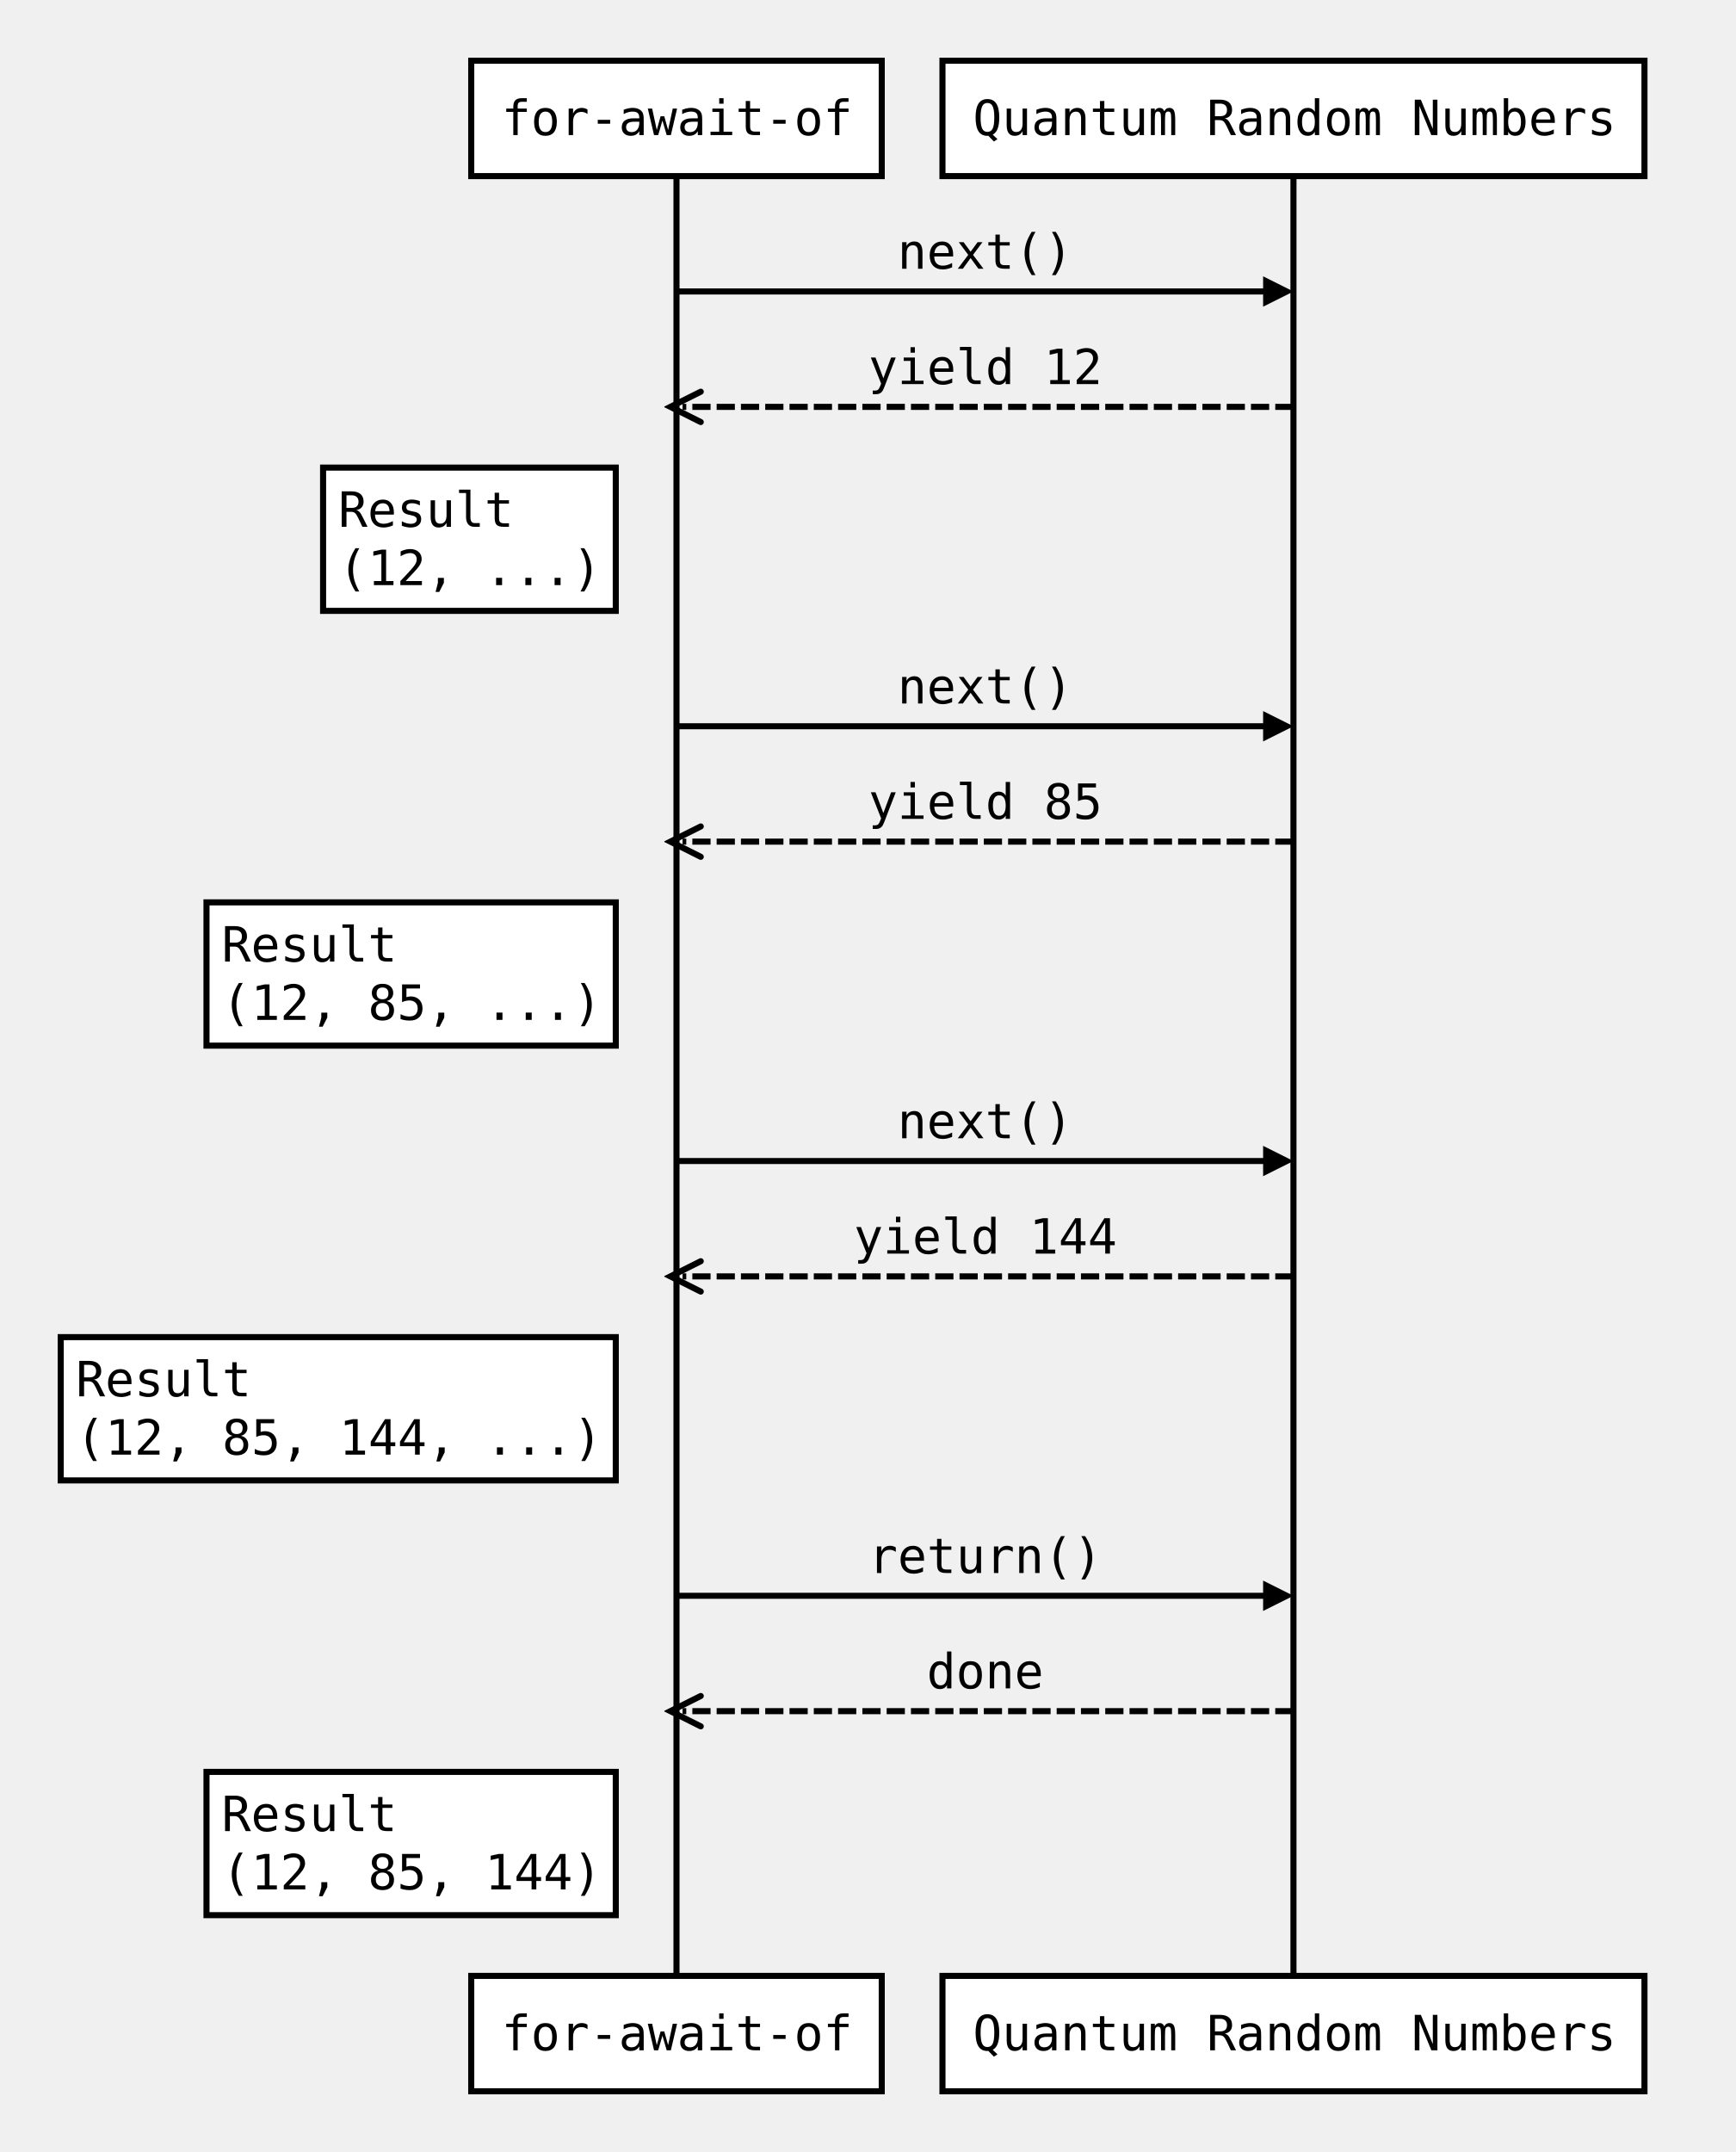
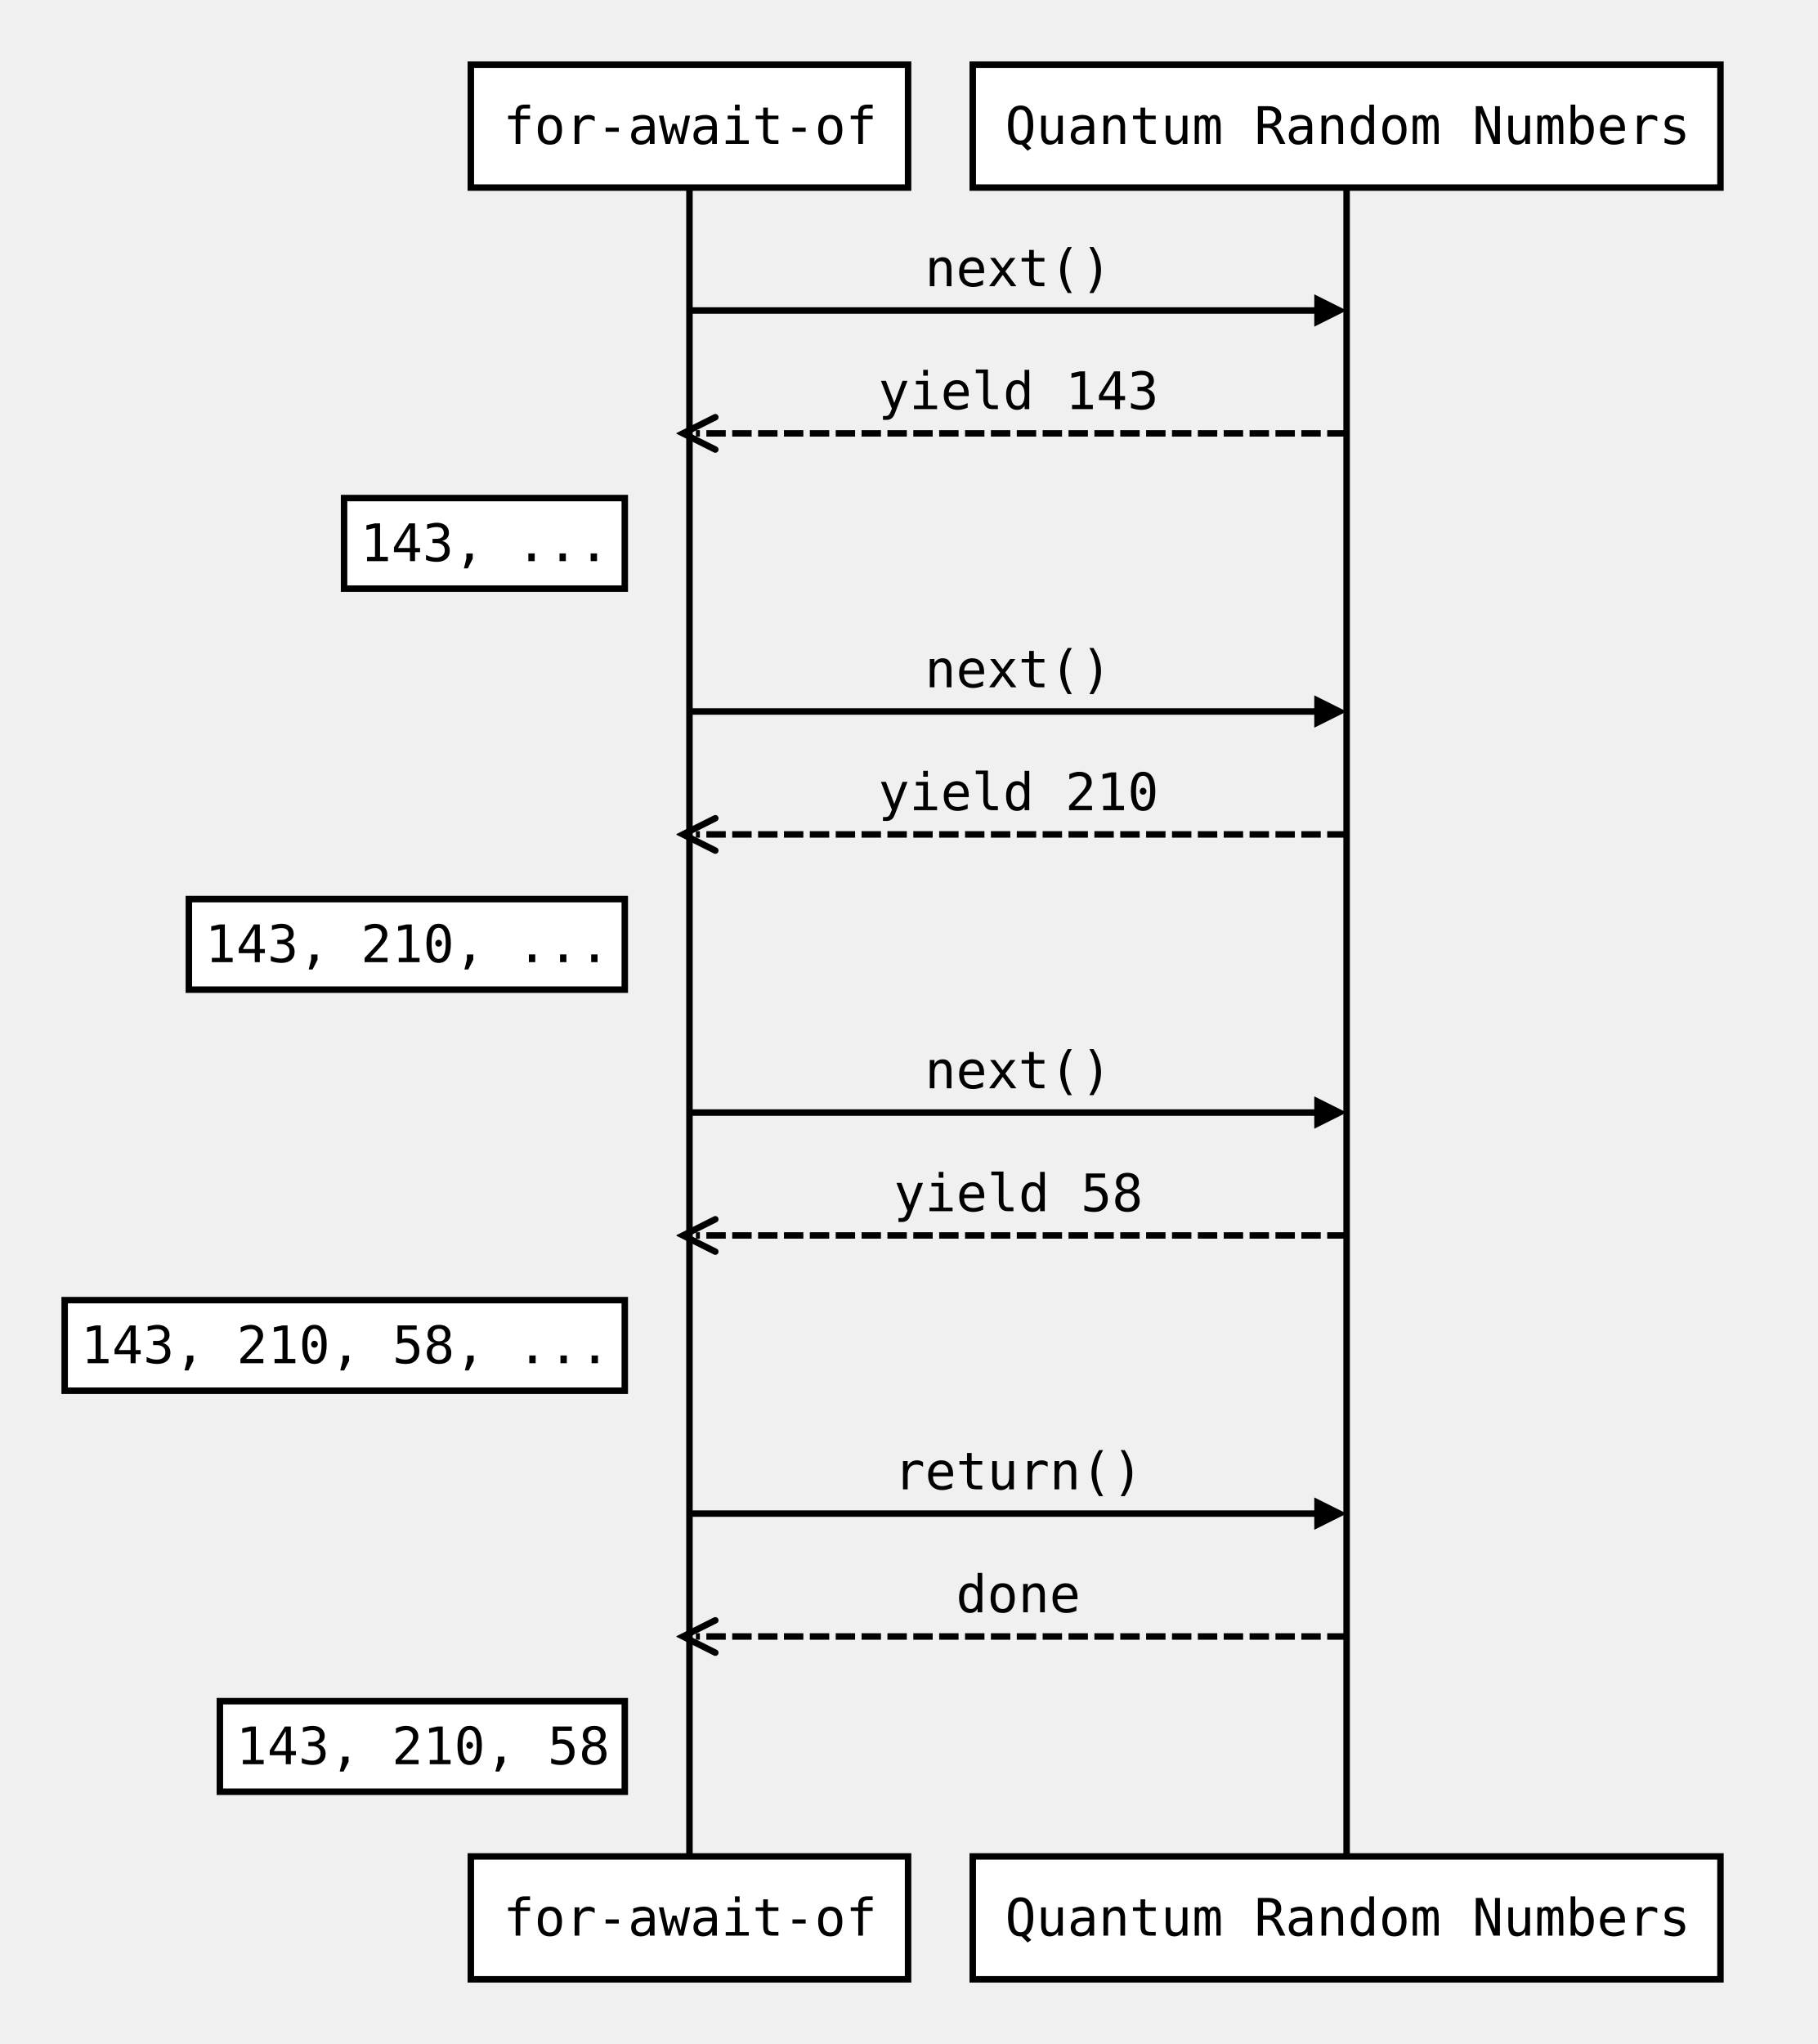
- <svg xmlns="http://www.w3.org/2000/svg" xmlns:xlink="http://www.w3.org/1999/xlink" height="708.75" version="1.1" width="571.672" style="overflow: hidden; position: relative;">
+ <svg xmlns="http://www.w3.org/2000/svg" xmlns:xlink="http://www.w3.org/1999/xlink" height="632" version="1.1" width="562.062" style="overflow: hidden; position: relative;">
  <defs style="-webkit-tap-highlight-color: rgba(0, 0, 0, 0);">
    <path stroke-linecap="round" d="M5,0 0,2.5 5,5z" id="raphael-marker-block" style="-webkit-tap-highlight-color: rgba(0, 0, 0, 0);" />
    <marker id="raphael-marker-endblock55-obj30" markerHeight="5" markerWidth="5" orient="auto" refX="2.5" refY="2.5" style="-webkit-tap-highlight-color: rgba(0, 0, 0, 0);">
      <use xlink:href="#raphael-marker-block" transform="rotate(180 2.5 2.5) scale(1,1)" stroke-width="1" fill="#000000" stroke="none" style="-webkit-tap-highlight-color: rgba(0, 0, 0, 0);" />
    </marker>
    <path stroke-linecap="round" d="M6,1 1,3.5 6,6" id="raphael-marker-open" style="-webkit-tap-highlight-color: rgba(0, 0, 0, 0);" />
    <marker id="raphael-marker-endopen77-obj33" markerHeight="7" markerWidth="7" orient="auto" refX="4" refY="3.5" style="-webkit-tap-highlight-color: rgba(0, 0, 0, 0);">
      <use xlink:href="#raphael-marker-open" transform="rotate(180 3.5 3.5) scale(1,1)" stroke-width="1" fill="none" stroke="#000000" style="-webkit-tap-highlight-color: rgba(0, 0, 0, 0);" />
    </marker>
    <marker id="raphael-marker-endblock55-obj39" markerHeight="5" markerWidth="5" orient="auto" refX="2.5" refY="2.5" style="-webkit-tap-highlight-color: rgba(0, 0, 0, 0);">
      <use xlink:href="#raphael-marker-block" transform="rotate(180 2.5 2.5) scale(1,1)" stroke-width="1" fill="#000000" stroke="none" style="-webkit-tap-highlight-color: rgba(0, 0, 0, 0);" />
    </marker>
    <marker id="raphael-marker-endopen77-obj42" markerHeight="7" markerWidth="7" orient="auto" refX="4" refY="3.5" style="-webkit-tap-highlight-color: rgba(0, 0, 0, 0);">
      <use xlink:href="#raphael-marker-open" transform="rotate(180 3.5 3.5) scale(1,1)" stroke-width="1" fill="none" stroke="#000000" style="-webkit-tap-highlight-color: rgba(0, 0, 0, 0);" />
    </marker>
    <marker id="raphael-marker-endblock55-obj48" markerHeight="5" markerWidth="5" orient="auto" refX="2.5" refY="2.5" style="-webkit-tap-highlight-color: rgba(0, 0, 0, 0);">
      <use xlink:href="#raphael-marker-block" transform="rotate(180 2.5 2.5) scale(1,1)" stroke-width="1" fill="#000000" stroke="none" style="-webkit-tap-highlight-color: rgba(0, 0, 0, 0);" />
    </marker>
    <marker id="raphael-marker-endopen77-obj51" markerHeight="7" markerWidth="7" orient="auto" refX="4" refY="3.5" style="-webkit-tap-highlight-color: rgba(0, 0, 0, 0);">
      <use xlink:href="#raphael-marker-open" transform="rotate(180 3.5 3.5) scale(1,1)" stroke-width="1" fill="none" stroke="#000000" style="-webkit-tap-highlight-color: rgba(0, 0, 0, 0);" />
    </marker>
    <marker id="raphael-marker-endblock55-obj57" markerHeight="5" markerWidth="5" orient="auto" refX="2.5" refY="2.5" style="-webkit-tap-highlight-color: rgba(0, 0, 0, 0);">
      <use xlink:href="#raphael-marker-block" transform="rotate(180 2.5 2.5) scale(1,1)" stroke-width="1" fill="#000000" stroke="none" style="-webkit-tap-highlight-color: rgba(0, 0, 0, 0);" />
    </marker>
    <marker id="raphael-marker-endopen77-obj60" markerHeight="7" markerWidth="7" orient="auto" refX="4" refY="3.5" style="-webkit-tap-highlight-color: rgba(0, 0, 0, 0);">
      <use xlink:href="#raphael-marker-open" transform="rotate(180 3.5 3.5) scale(1,1)" stroke-width="1" fill="none" stroke="#000000" style="-webkit-tap-highlight-color: rgba(0, 0, 0, 0);" />
    </marker>
  </defs>
-   <rect x="155.219" y="20" width="135.219" height="38" rx="0" ry="0" fill="#ffffff" stroke="#000000" stroke-width="2" style="-webkit-tap-highlight-color: rgba(0, 0, 0, 0);" />
-   <text x="165.219" y="39" text-anchor="start" font-family="Andale Mono, monospace" font-size="16px" stroke="none" fill="#000000" style="-webkit-tap-highlight-color: rgba(0, 0, 0, 0); text-anchor: start; font-family: &quot;Andale Mono&quot;, monospace; font-size: 16px;">
+   <rect x="145.609" y="20" width="135.219" height="38" rx="0" ry="0" fill="#ffffff" stroke="#000000" stroke-width="2" style="-webkit-tap-highlight-color: rgba(0, 0, 0, 0);" />
+   <text x="155.609" y="39" text-anchor="start" font-family="Andale Mono, monospace" font-size="16px" stroke="none" fill="#000000" style="-webkit-tap-highlight-color: rgba(0, 0, 0, 0); text-anchor: start; font-family: &quot;Andale Mono&quot;, monospace; font-size: 16px;">
    <tspan dy="5.5" style="-webkit-tap-highlight-color: rgba(0, 0, 0, 0);">for-await-of</tspan>
  </text>
-   <rect x="155.219" y="650.75" width="135.219" height="38" rx="0" ry="0" fill="#ffffff" stroke="#000000" stroke-width="2" style="-webkit-tap-highlight-color: rgba(0, 0, 0, 0);" />
-   <text x="165.219" y="669.75" text-anchor="start" font-family="Andale Mono, monospace" font-size="16px" stroke="none" fill="#000000" style="-webkit-tap-highlight-color: rgba(0, 0, 0, 0); text-anchor: start; font-family: &quot;Andale Mono&quot;, monospace; font-size: 16px;">
+   <rect x="145.609" y="574" width="135.219" height="38" rx="0" ry="0" fill="#ffffff" stroke="#000000" stroke-width="2" style="-webkit-tap-highlight-color: rgba(0, 0, 0, 0);" />
+   <text x="155.609" y="593" text-anchor="start" font-family="Andale Mono, monospace" font-size="16px" stroke="none" fill="#000000" style="-webkit-tap-highlight-color: rgba(0, 0, 0, 0); text-anchor: start; font-family: &quot;Andale Mono&quot;, monospace; font-size: 16px;">
    <tspan dy="5.5" style="-webkit-tap-highlight-color: rgba(0, 0, 0, 0);">for-await-of</tspan>
  </text>
-   <path fill="none" stroke="#000000" d="M222.828,58L222.828,650.75" stroke-width="2" style="-webkit-tap-highlight-color: rgba(0, 0, 0, 0);" />
-   <rect x="310.438" y="20" width="231.234" height="38" rx="0" ry="0" fill="#ffffff" stroke="#000000" stroke-width="2" style="-webkit-tap-highlight-color: rgba(0, 0, 0, 0);" />
-   <text x="320.43" y="39" text-anchor="start" font-family="Andale Mono, monospace" font-size="16px" stroke="none" fill="#000000" style="-webkit-tap-highlight-color: rgba(0, 0, 0, 0); text-anchor: start; font-family: &quot;Andale Mono&quot;, monospace; font-size: 16px;">
+   <path fill="none" stroke="#000000" d="M213.219,58L213.219,574" stroke-width="2" style="-webkit-tap-highlight-color: rgba(0, 0, 0, 0);" />
+   <rect x="300.828" y="20" width="231.234" height="38" rx="0" ry="0" fill="#ffffff" stroke="#000000" stroke-width="2" style="-webkit-tap-highlight-color: rgba(0, 0, 0, 0);" />
+   <text x="310.82" y="39" text-anchor="start" font-family="Andale Mono, monospace" font-size="16px" stroke="none" fill="#000000" style="-webkit-tap-highlight-color: rgba(0, 0, 0, 0); text-anchor: start; font-family: &quot;Andale Mono&quot;, monospace; font-size: 16px;">
    <tspan dy="5.5" style="-webkit-tap-highlight-color: rgba(0, 0, 0, 0);">Quantum Random Numbers</tspan>
  </text>
-   <rect x="310.438" y="650.75" width="231.234" height="38" rx="0" ry="0" fill="#ffffff" stroke="#000000" stroke-width="2" style="-webkit-tap-highlight-color: rgba(0, 0, 0, 0);" />
-   <text x="320.43" y="669.75" text-anchor="start" font-family="Andale Mono, monospace" font-size="16px" stroke="none" fill="#000000" style="-webkit-tap-highlight-color: rgba(0, 0, 0, 0); text-anchor: start; font-family: &quot;Andale Mono&quot;, monospace; font-size: 16px;">
+   <rect x="300.828" y="574" width="231.234" height="38" rx="0" ry="0" fill="#ffffff" stroke="#000000" stroke-width="2" style="-webkit-tap-highlight-color: rgba(0, 0, 0, 0);" />
+   <text x="310.82" y="593" text-anchor="start" font-family="Andale Mono, monospace" font-size="16px" stroke="none" fill="#000000" style="-webkit-tap-highlight-color: rgba(0, 0, 0, 0); text-anchor: start; font-family: &quot;Andale Mono&quot;, monospace; font-size: 16px;">
    <tspan dy="5.5" style="-webkit-tap-highlight-color: rgba(0, 0, 0, 0);">Quantum Random Numbers</tspan>
  </text>
-   <path fill="none" stroke="#000000" d="M426.055,58L426.055,650.75" stroke-width="2" style="-webkit-tap-highlight-color: rgba(0, 0, 0, 0);" />
-   <text x="295.629" y="83" text-anchor="start" font-family="Andale Mono, monospace" font-size="16px" stroke="none" fill="#000000" style="-webkit-tap-highlight-color: rgba(0, 0, 0, 0); text-anchor: start; font-family: &quot;Andale Mono&quot;, monospace; font-size: 16px;">
+   <path fill="none" stroke="#000000" d="M416.445,58L416.445,574" stroke-width="2" style="-webkit-tap-highlight-color: rgba(0, 0, 0, 0);" />
+   <text x="286.02" y="83" text-anchor="start" font-family="Andale Mono, monospace" font-size="16px" stroke="none" fill="#000000" style="-webkit-tap-highlight-color: rgba(0, 0, 0, 0); text-anchor: start; font-family: &quot;Andale Mono&quot;, monospace; font-size: 16px;">
    <tspan dy="5.5" style="-webkit-tap-highlight-color: rgba(0, 0, 0, 0);">next()</tspan>
  </text>
-   <path fill="none" stroke="#000000" d="M222.828,96C222.828,96,389.826,96,421.056,96" stroke-width="2" marker-end="url(#raphael-marker-endblock55-obj30)" stroke-dasharray="none" style="-webkit-tap-highlight-color: rgba(0, 0, 0, 0);" />
-   <text x="286.035" y="121" text-anchor="start" font-family="Andale Mono, monospace" font-size="16px" stroke="none" fill="#000000" style="-webkit-tap-highlight-color: rgba(0, 0, 0, 0); text-anchor: start; font-family: &quot;Andale Mono&quot;, monospace; font-size: 16px;">
-     <tspan dy="5.5" style="-webkit-tap-highlight-color: rgba(0, 0, 0, 0);">yield 12</tspan>
+   <path fill="none" stroke="#000000" d="M213.219,96C213.219,96,380.216,96,411.447,96" stroke-width="2" marker-end="url(#raphael-marker-endblock55-obj30)" stroke-dasharray="none" style="-webkit-tap-highlight-color: rgba(0, 0, 0, 0);" />
+   <text x="271.629" y="121" text-anchor="start" font-family="Andale Mono, monospace" font-size="16px" stroke="none" fill="#000000" style="-webkit-tap-highlight-color: rgba(0, 0, 0, 0); text-anchor: start; font-family: &quot;Andale Mono&quot;, monospace; font-size: 16px;">
+     <tspan dy="5.5" style="-webkit-tap-highlight-color: rgba(0, 0, 0, 0);">yield 143</tspan>
  </text>
-   <path fill="none" stroke="#000000" d="M426.055,134C426.055,134,245.853,134,224.823,134" stroke-width="2" marker-end="url(#raphael-marker-endopen77-obj33)" stroke-dasharray="6,2" style="-webkit-tap-highlight-color: rgba(0, 0, 0, 0);" />
-   <rect x="106.422" y="154" width="96.406" height="47.188" rx="0" ry="0" fill="#ffffff" stroke="#000000" stroke-width="2" style="-webkit-tap-highlight-color: rgba(0, 0, 0, 0);" />
-   <text x="111.422" y="177.594" text-anchor="start" font-family="Andale Mono, monospace" font-size="16px" stroke="none" fill="#000000" style="-webkit-tap-highlight-color: rgba(0, 0, 0, 0); text-anchor: start; font-family: &quot;Andale Mono&quot;, monospace; font-size: 16px;">
-     <tspan dy="-4.094" style="-webkit-tap-highlight-color: rgba(0, 0, 0, 0);">Result</tspan>
-     <tspan dy="19.2" x="111.422" style="-webkit-tap-highlight-color: rgba(0, 0, 0, 0);">(12, ...)</tspan>
+   <path fill="none" stroke="#000000" d="M416.445,134C416.445,134,236.243,134,215.214,134" stroke-width="2" marker-end="url(#raphael-marker-endopen77-obj33)" stroke-dasharray="6,2" style="-webkit-tap-highlight-color: rgba(0, 0, 0, 0);" />
+   <rect x="106.406" y="154" width="86.812" height="28" rx="0" ry="0" fill="#ffffff" stroke="#000000" stroke-width="2" style="-webkit-tap-highlight-color: rgba(0, 0, 0, 0);" />
+   <text x="111.406" y="168" text-anchor="start" font-family="Andale Mono, monospace" font-size="16px" stroke="none" fill="#000000" style="-webkit-tap-highlight-color: rgba(0, 0, 0, 0); text-anchor: start; font-family: &quot;Andale Mono&quot;, monospace; font-size: 16px;">
+     <tspan dy="5.5" style="-webkit-tap-highlight-color: rgba(0, 0, 0, 0);">143, ...</tspan>
  </text>
-   <text x="295.629" y="226.188" text-anchor="start" font-family="Andale Mono, monospace" font-size="16px" stroke="none" fill="#000000" style="-webkit-tap-highlight-color: rgba(0, 0, 0, 0); text-anchor: start; font-family: &quot;Andale Mono&quot;, monospace; font-size: 16px;">
+   <text x="286.02" y="207" text-anchor="start" font-family="Andale Mono, monospace" font-size="16px" stroke="none" fill="#000000" style="-webkit-tap-highlight-color: rgba(0, 0, 0, 0); text-anchor: start; font-family: &quot;Andale Mono&quot;, monospace; font-size: 16px;">
    <tspan dy="5.5" style="-webkit-tap-highlight-color: rgba(0, 0, 0, 0);">next()</tspan>
  </text>
-   <path fill="none" stroke="#000000" d="M222.828,239.188C222.828,239.188,389.826,239.188,421.056,239.188" stroke-width="2" marker-end="url(#raphael-marker-endblock55-obj39)" stroke-dasharray="none" style="-webkit-tap-highlight-color: rgba(0, 0, 0, 0);" />
-   <text x="286.035" y="264.188" text-anchor="start" font-family="Andale Mono, monospace" font-size="16px" stroke="none" fill="#000000" style="-webkit-tap-highlight-color: rgba(0, 0, 0, 0); text-anchor: start; font-family: &quot;Andale Mono&quot;, monospace; font-size: 16px;">
-     <tspan dy="5.5" style="-webkit-tap-highlight-color: rgba(0, 0, 0, 0);">yield 85</tspan>
+   <path fill="none" stroke="#000000" d="M213.219,220C213.219,220,380.216,220,411.447,220" stroke-width="2" marker-end="url(#raphael-marker-endblock55-obj39)" stroke-dasharray="none" style="-webkit-tap-highlight-color: rgba(0, 0, 0, 0);" />
+   <text x="271.629" y="245" text-anchor="start" font-family="Andale Mono, monospace" font-size="16px" stroke="none" fill="#000000" style="-webkit-tap-highlight-color: rgba(0, 0, 0, 0); text-anchor: start; font-family: &quot;Andale Mono&quot;, monospace; font-size: 16px;">
+     <tspan dy="5.5" style="-webkit-tap-highlight-color: rgba(0, 0, 0, 0);">yield 210</tspan>
  </text>
-   <path fill="none" stroke="#000000" d="M426.055,277.188C426.055,277.188,245.853,277.188,224.823,277.188" stroke-width="2" marker-end="url(#raphael-marker-endopen77-obj42)" stroke-dasharray="6,2" style="-webkit-tap-highlight-color: rgba(0, 0, 0, 0);" />
-   <rect x="68.016" y="297.188" width="134.812" height="47.188" rx="0" ry="0" fill="#ffffff" stroke="#000000" stroke-width="2" style="-webkit-tap-highlight-color: rgba(0, 0, 0, 0);" />
-   <text x="73.016" y="320.781" text-anchor="start" font-family="Andale Mono, monospace" font-size="16px" stroke="none" fill="#000000" style="-webkit-tap-highlight-color: rgba(0, 0, 0, 0); text-anchor: start; font-family: &quot;Andale Mono&quot;, monospace; font-size: 16px;">
-     <tspan dy="-4.094" style="-webkit-tap-highlight-color: rgba(0, 0, 0, 0);">Result</tspan>
-     <tspan dy="19.2" x="73.016" style="-webkit-tap-highlight-color: rgba(0, 0, 0, 0);">(12, 85, ...)</tspan>
+   <path fill="none" stroke="#000000" d="M416.445,258C416.445,258,236.243,258,215.214,258" stroke-width="2" marker-end="url(#raphael-marker-endopen77-obj42)" stroke-dasharray="6,2" style="-webkit-tap-highlight-color: rgba(0, 0, 0, 0);" />
+   <rect x="58.406" y="278" width="134.812" height="28" rx="0" ry="0" fill="#ffffff" stroke="#000000" stroke-width="2" style="-webkit-tap-highlight-color: rgba(0, 0, 0, 0);" />
+   <text x="63.406" y="292" text-anchor="start" font-family="Andale Mono, monospace" font-size="16px" stroke="none" fill="#000000" style="-webkit-tap-highlight-color: rgba(0, 0, 0, 0); text-anchor: start; font-family: &quot;Andale Mono&quot;, monospace; font-size: 16px;">
+     <tspan dy="5.5" style="-webkit-tap-highlight-color: rgba(0, 0, 0, 0);">143, 210, ...</tspan>
  </text>
-   <text x="295.629" y="369.375" text-anchor="start" font-family="Andale Mono, monospace" font-size="16px" stroke="none" fill="#000000" style="-webkit-tap-highlight-color: rgba(0, 0, 0, 0); text-anchor: start; font-family: &quot;Andale Mono&quot;, monospace; font-size: 16px;">
+   <text x="286.02" y="331" text-anchor="start" font-family="Andale Mono, monospace" font-size="16px" stroke="none" fill="#000000" style="-webkit-tap-highlight-color: rgba(0, 0, 0, 0); text-anchor: start; font-family: &quot;Andale Mono&quot;, monospace; font-size: 16px;">
    <tspan dy="5.5" style="-webkit-tap-highlight-color: rgba(0, 0, 0, 0);">next()</tspan>
  </text>
-   <path fill="none" stroke="#000000" d="M222.828,382.375C222.828,382.375,389.826,382.375,421.056,382.375" stroke-width="2" marker-end="url(#raphael-marker-endblock55-obj48)" stroke-dasharray="none" style="-webkit-tap-highlight-color: rgba(0, 0, 0, 0);" />
-   <text x="281.238" y="407.375" text-anchor="start" font-family="Andale Mono, monospace" font-size="16px" stroke="none" fill="#000000" style="-webkit-tap-highlight-color: rgba(0, 0, 0, 0); text-anchor: start; font-family: &quot;Andale Mono&quot;, monospace; font-size: 16px;">
-     <tspan dy="5.5" style="-webkit-tap-highlight-color: rgba(0, 0, 0, 0);">yield 144</tspan>
+   <path fill="none" stroke="#000000" d="M213.219,344C213.219,344,380.216,344,411.447,344" stroke-width="2" marker-end="url(#raphael-marker-endblock55-obj48)" stroke-dasharray="none" style="-webkit-tap-highlight-color: rgba(0, 0, 0, 0);" />
+   <text x="276.426" y="369" text-anchor="start" font-family="Andale Mono, monospace" font-size="16px" stroke="none" fill="#000000" style="-webkit-tap-highlight-color: rgba(0, 0, 0, 0); text-anchor: start; font-family: &quot;Andale Mono&quot;, monospace; font-size: 16px;">
+     <tspan dy="5.5" style="-webkit-tap-highlight-color: rgba(0, 0, 0, 0);">yield 58</tspan>
  </text>
-   <path fill="none" stroke="#000000" d="M426.055,420.375C426.055,420.375,245.853,420.375,224.823,420.375" stroke-width="2" marker-end="url(#raphael-marker-endopen77-obj51)" stroke-dasharray="6,2" style="-webkit-tap-highlight-color: rgba(0, 0, 0, 0);" />
-   <rect x="20" y="440.375" width="182.828" height="47.188" rx="0" ry="0" fill="#ffffff" stroke="#000000" stroke-width="2" style="-webkit-tap-highlight-color: rgba(0, 0, 0, 0);" />
-   <text x="24.992" y="463.969" text-anchor="start" font-family="Andale Mono, monospace" font-size="16px" stroke="none" fill="#000000" style="-webkit-tap-highlight-color: rgba(0, 0, 0, 0); text-anchor: start; font-family: &quot;Andale Mono&quot;, monospace; font-size: 16px;">
-     <tspan dy="-4.094" style="-webkit-tap-highlight-color: rgba(0, 0, 0, 0);">Result</tspan>
-     <tspan dy="19.2" x="24.992" style="-webkit-tap-highlight-color: rgba(0, 0, 0, 0);">(12, 85, 144, ...)</tspan>
+   <path fill="none" stroke="#000000" d="M416.445,382C416.445,382,236.243,382,215.214,382" stroke-width="2" marker-end="url(#raphael-marker-endopen77-obj51)" stroke-dasharray="6,2" style="-webkit-tap-highlight-color: rgba(0, 0, 0, 0);" />
+   <rect x="20" y="402" width="173.219" height="28" rx="0" ry="0" fill="#ffffff" stroke="#000000" stroke-width="2" style="-webkit-tap-highlight-color: rgba(0, 0, 0, 0);" />
+   <text x="25" y="416" text-anchor="start" font-family="Andale Mono, monospace" font-size="16px" stroke="none" fill="#000000" style="-webkit-tap-highlight-color: rgba(0, 0, 0, 0); text-anchor: start; font-family: &quot;Andale Mono&quot;, monospace; font-size: 16px;">
+     <tspan dy="5.5" style="-webkit-tap-highlight-color: rgba(0, 0, 0, 0);">143, 210, 58, ...</tspan>
  </text>
-   <text x="286.035" y="512.562" text-anchor="start" font-family="Andale Mono, monospace" font-size="16px" stroke="none" fill="#000000" style="-webkit-tap-highlight-color: rgba(0, 0, 0, 0); text-anchor: start; font-family: &quot;Andale Mono&quot;, monospace; font-size: 16px;">
+   <text x="276.426" y="455" text-anchor="start" font-family="Andale Mono, monospace" font-size="16px" stroke="none" fill="#000000" style="-webkit-tap-highlight-color: rgba(0, 0, 0, 0); text-anchor: start; font-family: &quot;Andale Mono&quot;, monospace; font-size: 16px;">
    <tspan dy="5.5" style="-webkit-tap-highlight-color: rgba(0, 0, 0, 0);">return()</tspan>
  </text>
-   <path fill="none" stroke="#000000" d="M222.828,525.562C222.828,525.562,389.826,525.562,421.056,525.562" stroke-width="2" marker-end="url(#raphael-marker-endblock55-obj57)" stroke-dasharray="none" style="-webkit-tap-highlight-color: rgba(0, 0, 0, 0);" />
-   <text x="305.238" y="550.562" text-anchor="start" font-family="Andale Mono, monospace" font-size="16px" stroke="none" fill="#000000" style="-webkit-tap-highlight-color: rgba(0, 0, 0, 0); text-anchor: start; font-family: &quot;Andale Mono&quot;, monospace; font-size: 16px;">
+   <path fill="none" stroke="#000000" d="M213.219,468C213.219,468,380.216,468,411.447,468" stroke-width="2" marker-end="url(#raphael-marker-endblock55-obj57)" stroke-dasharray="none" style="-webkit-tap-highlight-color: rgba(0, 0, 0, 0);" />
+   <text x="295.629" y="493" text-anchor="start" font-family="Andale Mono, monospace" font-size="16px" stroke="none" fill="#000000" style="-webkit-tap-highlight-color: rgba(0, 0, 0, 0); text-anchor: start; font-family: &quot;Andale Mono&quot;, monospace; font-size: 16px;">
    <tspan dy="5.5" style="-webkit-tap-highlight-color: rgba(0, 0, 0, 0);">done</tspan>
  </text>
-   <path fill="none" stroke="#000000" d="M426.055,563.562C426.055,563.562,245.853,563.562,224.823,563.562" stroke-width="2" marker-end="url(#raphael-marker-endopen77-obj60)" stroke-dasharray="6,2" style="-webkit-tap-highlight-color: rgba(0, 0, 0, 0);" />
-   <rect x="68.016" y="583.562" width="134.812" height="47.188" rx="0" ry="0" fill="#ffffff" stroke="#000000" stroke-width="2" style="-webkit-tap-highlight-color: rgba(0, 0, 0, 0);" />
-   <text x="73.016" y="607.156" text-anchor="start" font-family="Andale Mono, monospace" font-size="16px" stroke="none" fill="#000000" style="-webkit-tap-highlight-color: rgba(0, 0, 0, 0); text-anchor: start; font-family: &quot;Andale Mono&quot;, monospace; font-size: 16px;">
-     <tspan dy="-4.094" style="-webkit-tap-highlight-color: rgba(0, 0, 0, 0);">Result</tspan>
-     <tspan dy="19.2" x="73.016" style="-webkit-tap-highlight-color: rgba(0, 0, 0, 0);">(12, 85, 144)</tspan>
+   <path fill="none" stroke="#000000" d="M416.445,506C416.445,506,236.243,506,215.214,506" stroke-width="2" marker-end="url(#raphael-marker-endopen77-obj60)" stroke-dasharray="6,2" style="-webkit-tap-highlight-color: rgba(0, 0, 0, 0);" />
+   <rect x="68" y="526" width="125.219" height="28" rx="0" ry="0" fill="#ffffff" stroke="#000000" stroke-width="2" style="-webkit-tap-highlight-color: rgba(0, 0, 0, 0);" />
+   <text x="73" y="540" text-anchor="start" font-family="Andale Mono, monospace" font-size="16px" stroke="none" fill="#000000" style="-webkit-tap-highlight-color: rgba(0, 0, 0, 0); text-anchor: start; font-family: &quot;Andale Mono&quot;, monospace; font-size: 16px;">
+     <tspan dy="5.5" style="-webkit-tap-highlight-color: rgba(0, 0, 0, 0);">143, 210, 58</tspan>
  </text>
</svg>
